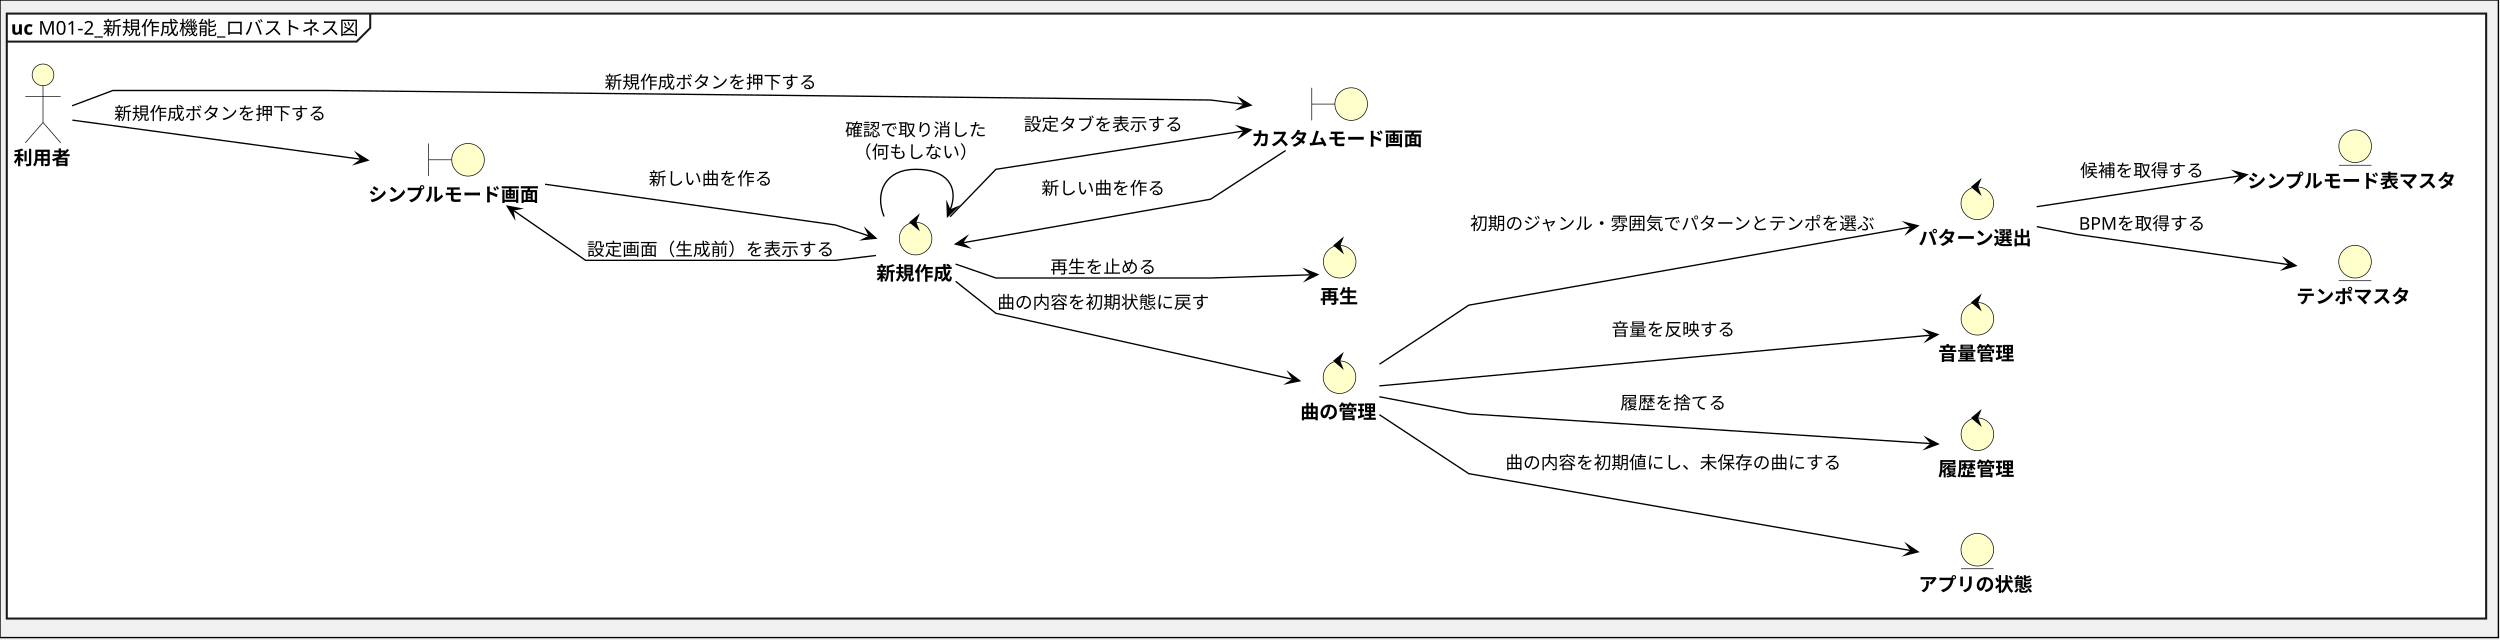
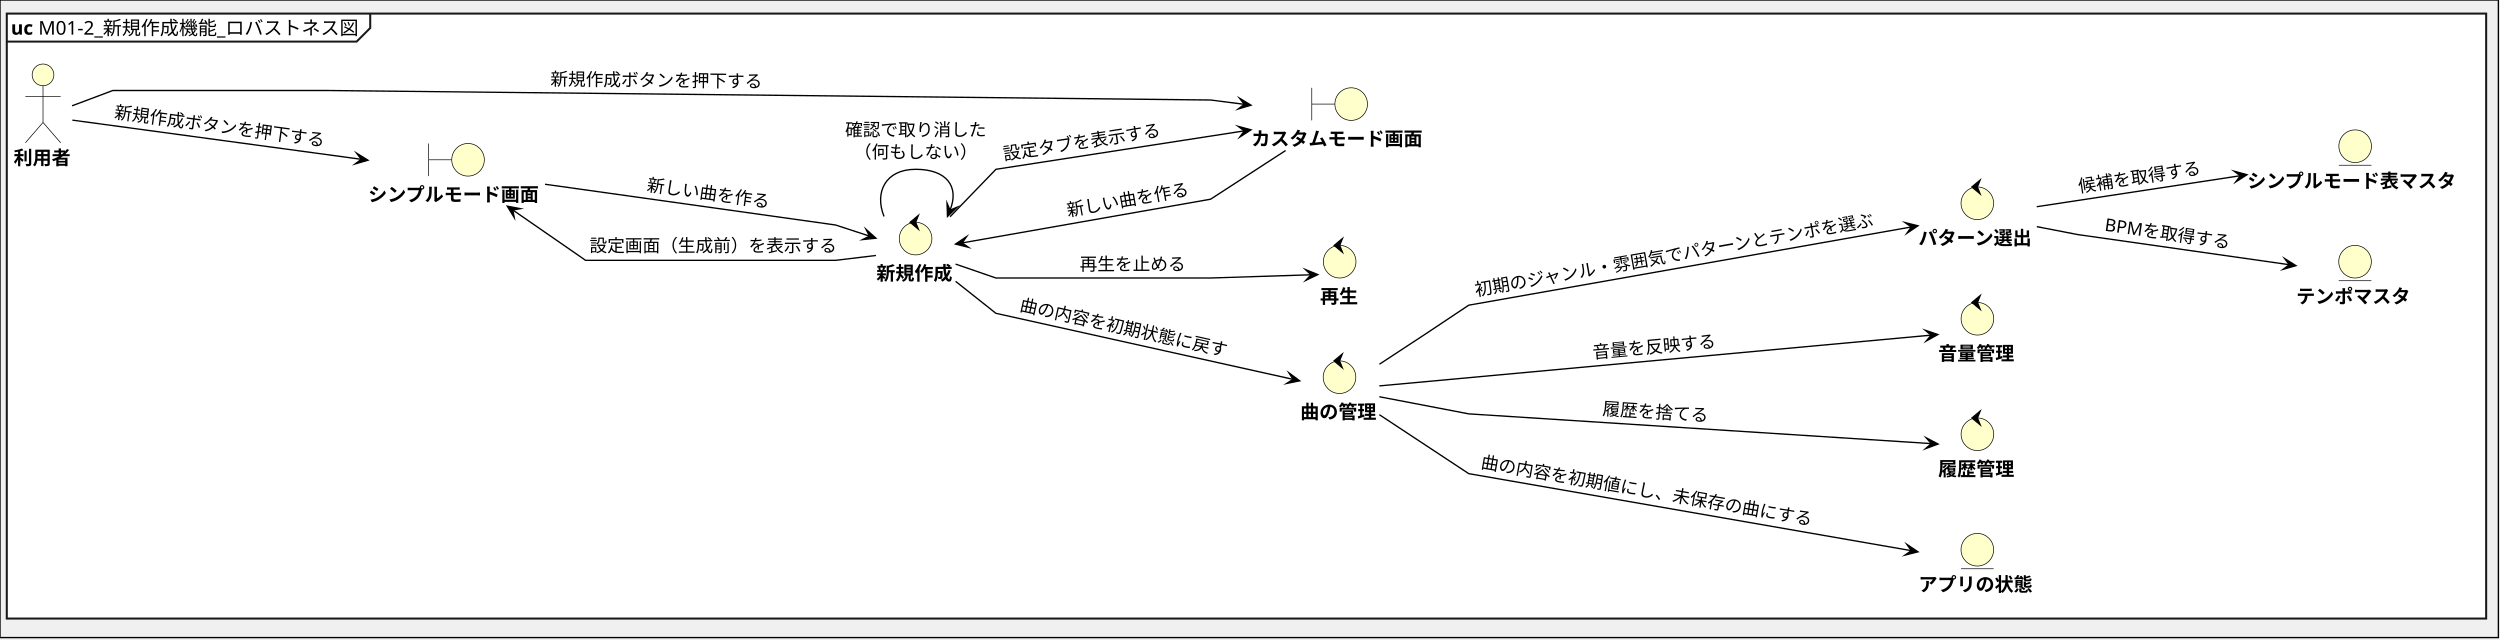
<svg xmlns="http://www.w3.org/2000/svg" version="1.1" data-diagram-type="DESCRIPTION" style="width:1840px;height:471px;background:#FFFFFF;" width="1840px" height="471px" viewBox="0 0 1840 471" zoomAndPan="magnify" preserveAspectRatio="none" contentStyleType="text/css">
  <defs />
  <g font-family="sans-serif" lengthAdjust="spacing">
    <rect x="0" y="0" width="1838.813" height="469.252" fill="none" style="stroke:#000;stroke-width:1;" />
    <rect x="5" y="10" width="1824.813" height="445.252" fill="#FFF" style="stroke:#181818;stroke-width:1.5;" />
    <path d="M272.482,10 L272.482,20.609 L262.482,30.609 L5,30.609" style="stroke:#181818;stroke-width:1.5;" fill="none" />
    <text x="8" y="25.533" fill="#000" font-size="14" textLength="16.338" font-weight="700">uc</text>
    <text x="28.228" y="25.533" fill="#000" font-size="14" textLength="237.255">M01-2_新規作成機能_ロバストネス図</text>
    <g class="entity" data-qualified-name="A1" id="ent0001" data-source-line="4">
      <ellipse cx="31.656" cy="55.109" rx="8" ry="8" fill="#FFC" style="stroke:#000;stroke-width:0.5;" />
      <path d="M31.656,63.109 L31.656,90.109 M18.656,71.109 L44.656,71.109 M31.656,90.109 L18.656,105.109 M31.656,90.109 L44.656,105.109" style="stroke:#000;stroke-width:0.5;" fill="none" />
      <text x="10" y="121.143" fill="#000" font-size="14" textLength="43.313" font-weight="700">利用者</text>
    </g>
    <g class="entity" data-qualified-name="B1" id="ent0002" data-source-line="5">
      <path d="M315.469,105.609 L315.469,129.609 M315.469,117.609 L332.469,117.609" style="stroke:#000;stroke-width:0.5;" fill="none" />
      <ellipse cx="344.469" cy="117.609" rx="12" ry="12" fill="#FFC" style="stroke:#000;stroke-width:0.5;" />
      <text x="271" y="148.143" fill="#000" font-size="14" textLength="129.938" font-weight="700">シンプルモード画面</text>
    </g>
    <g class="entity" data-qualified-name="B2" id="ent0003" data-source-line="6">
      <path d="M965.469,64.609 L965.469,88.609 M965.469,76.609 L982.469,76.609" style="stroke:#000;stroke-width:0.5;" fill="none" />
      <ellipse cx="994.469" cy="76.609" rx="12" ry="12" fill="#FFC" style="stroke:#000;stroke-width:0.5;" />
      <text x="921" y="107.143" fill="#000" font-size="14" textLength="129.938" font-weight="700">カスタムモード画面</text>
    </g>
    <g class="entity" data-qualified-name="C1" id="ent0004" data-source-line="7">
      <ellipse cx="673.875" cy="175.609" rx="12" ry="12" fill="#FFC" style="stroke:#000;stroke-width:0.5;" />
      <polygon points="669.875,163.609,675.875,158.609,673.875,163.609,675.875,168.609,669.875,163.609" fill="#000" style="stroke:#000;stroke-width:1;stroke-linejoin:miter;stroke-miterlimit:10;" />
      <text x="645" y="206.143" fill="#000" font-size="14" textLength="57.75" font-weight="700">新規作成</text>
    </g>
    <g class="entity" data-qualified-name="C2" id="ent0005" data-source-line="8">
      <ellipse cx="986" cy="192.609" rx="12" ry="12" fill="#FFC" style="stroke:#000;stroke-width:0.5;" />
      <polygon points="982,180.609,988,175.609,986,180.609,988,185.609,982,180.609" fill="#000" style="stroke:#000;stroke-width:1;stroke-linejoin:miter;stroke-miterlimit:10;" />
      <text x="971.563" y="223.143" fill="#000" font-size="14" textLength="28.875" font-weight="700">再生</text>
    </g>
    <g class="entity" data-qualified-name="C3" id="ent0006" data-source-line="9">
      <ellipse cx="985.875" cy="277.609" rx="12" ry="12" fill="#FFC" style="stroke:#000;stroke-width:0.5;" />
      <polygon points="981.875,265.609,987.875,260.609,985.875,265.609,987.875,270.609,981.875,265.609" fill="#000" style="stroke:#000;stroke-width:1;stroke-linejoin:miter;stroke-miterlimit:10;" />
      <text x="957" y="308.143" fill="#000" font-size="14" textLength="57.75" font-weight="700">曲の管理</text>
    </g>
    <g class="entity" data-qualified-name="C4" id="ent0007" data-source-line="10">
      <ellipse cx="1455.313" cy="149.609" rx="12" ry="12" fill="#FFC" style="stroke:#000;stroke-width:0.5;" />
      <polygon points="1451.313,137.609,1457.313,132.609,1455.313,137.609,1457.313,142.609,1451.313,137.609" fill="#000" style="stroke:#000;stroke-width:1;stroke-linejoin:miter;stroke-miterlimit:10;" />
      <text x="1412" y="180.143" fill="#000" font-size="14" textLength="86.625" font-weight="700">パターン選出</text>
    </g>
    <g class="entity" data-qualified-name="C5" id="ent0008" data-source-line="11">
      <ellipse cx="1455.375" cy="234.609" rx="12" ry="12" fill="#FFC" style="stroke:#000;stroke-width:0.5;" />
      <polygon points="1451.375,222.609,1457.375,217.609,1455.375,222.609,1457.375,227.609,1451.375,222.609" fill="#000" style="stroke:#000;stroke-width:1;stroke-linejoin:miter;stroke-miterlimit:10;" />
      <text x="1426.5" y="265.143" fill="#000" font-size="14" textLength="57.75" font-weight="700">音量管理</text>
    </g>
    <g class="entity" data-qualified-name="C6" id="ent0009" data-source-line="12">
      <ellipse cx="1455.375" cy="319.609" rx="12" ry="12" fill="#FFC" style="stroke:#000;stroke-width:0.5;" />
      <polygon points="1451.375,307.609,1457.375,302.609,1455.375,307.609,1457.375,312.609,1451.375,307.609" fill="#000" style="stroke:#000;stroke-width:1;stroke-linejoin:miter;stroke-miterlimit:10;" />
      <text x="1426.5" y="350.143" fill="#000" font-size="14" textLength="57.75" font-weight="700">履歴管理</text>
    </g>
    <g class="entity" data-qualified-name="E1" id="ent0010" data-source-line="13">
      <ellipse cx="1455.313" cy="404.609" rx="12" ry="12" fill="#FFC" style="stroke:#000;stroke-width:0.5;" />
      <line x1="1443.313" y1="418.609" x2="1467.313" y2="418.609" style="stroke:#000;stroke-width:0.5;" />
      <text x="1412" y="435.143" fill="#000" font-size="14" textLength="86.625" font-weight="700">アプリの状態</text>
    </g>
    <g class="entity" data-qualified-name="E2" id="ent0011" data-source-line="14">
      <ellipse cx="1733.406" cy="107.609" rx="12" ry="12" fill="#FFC" style="stroke:#000;stroke-width:0.5;" />
      <line x1="1721.406" y1="121.609" x2="1745.406" y2="121.609" style="stroke:#000;stroke-width:0.5;" />
      <text x="1654" y="138.143" fill="#000" font-size="14" textLength="158.813" font-weight="700">シンプルモード表マスタ</text>
    </g>
    <g class="entity" data-qualified-name="E3" id="ent0012" data-source-line="15">
      <ellipse cx="1733.313" cy="192.609" rx="12" ry="12" fill="#FFC" style="stroke:#000;stroke-width:0.5;" />
      <line x1="1721.313" y1="206.609" x2="1745.313" y2="206.609" style="stroke:#000;stroke-width:0.5;" />
      <text x="1690" y="223.143" fill="#000" font-size="14" textLength="86.625" font-weight="700">テンポマスタ</text>
    </g>
    <g class="link" data-entity-1="ent0001" data-entity-2="ent0002" id="lnk13" data-source-line="17" data-link-type="dependency">
      <path d="M53.29,88.429 C97.47,94.419 197.315,107.948 265.885,117.238" style="stroke:#000;stroke-width:1;" fill="none" id="A1-to-B1" />
      <polygon points="270.84,117.909,262.459,112.737,265.885,117.238,261.384,120.665,270.84,117.909" fill="#000" style="stroke:#000;stroke-width:1;stroke-linejoin:miter;stroke-miterlimit:10;" />
-       <text x="84" y="88.104" fill="#000" font-size="13" textLength="156">新規作成ボタンを押下する</text>
    </g>
    <g class="link" data-entity-1="ent0001" data-entity-2="ent0003" id="lnk14" data-source-line="18" data-link-type="dependency">
      <path d="M53.04,77.879 C67.02,72.619 83,66.609 83,66.609 C83,66.609 241,66.609 241,66.609 C241,66.609 891,73.609 891,73.609 C891,73.609 899.26,74.666 915.78,76.776" style="stroke:#000;stroke-width:1;" fill="none" id="A1-to-B2" />
      <polygon points="920.74,77.409,912.319,72.301,915.78,76.776,911.306,80.237,920.74,77.409" fill="#000" style="stroke:#000;stroke-width:1;stroke-linejoin:miter;stroke-miterlimit:10;" />
-       <text x="445" y="65.104" fill="#000" font-size="13" textLength="156">新規作成ボタンを押下する</text>
    </g>
    <g class="link" data-entity-1="ent0002" data-entity-2="ent0004" id="lnk15" data-source-line="19" data-link-type="dependency">
      <path d="M401.13,135.609 C483.23,147.119 615,165.609 615,165.609 C615,165.609 625.208,168.953 639.928,173.773" style="stroke:#000;stroke-width:1;" fill="none" id="B1-to-C1" />
      <polygon points="644.68,175.329,637.372,168.727,639.928,173.773,634.882,176.33,644.68,175.329" fill="#000" style="stroke:#000;stroke-width:1;stroke-linejoin:miter;stroke-miterlimit:10;" />
-       <text x="477.5" y="136.104" fill="#000" font-size="13" textLength="91">新しい曲を作る</text>
    </g>
    <g class="link" data-entity-1="ent0004" data-entity-2="ent0002" id="lnk26" data-source-line="30" data-link-type="dependency">
      <path d="M644.68,188.029 C629.96,189.799 615,191.609 615,191.609 C615,191.609 431,191.609 431,191.609 C431,191.609 403.903,172.873 377.453,154.583" style="stroke:#000;stroke-width:1;" fill="none" id="C1-to-B1" />
      <polygon points="373.34,151.739,378.468,160.148,377.453,154.583,383.018,153.568,373.34,151.739" fill="#000" style="stroke:#000;stroke-width:1;stroke-linejoin:miter;stroke-miterlimit:10;" />
-       <text x="432" y="188.104" fill="#000" font-size="13" textLength="182">設定画面（生成前）を表示する</text>
    </g>
    <g class="link" data-entity-1="ent0003" data-entity-2="ent0004" id="lnk16" data-source-line="20" data-link-type="dependency">
      <path d="M946.22,110.769 C920.33,127.579 891,146.609 891,146.609 C891,146.609 766.714,168.473 708.164,178.773" style="stroke:#000;stroke-width:1;" fill="none" id="B2-to-C1" />
      <polygon points="703.24,179.639,712.797,182.02,708.164,178.773,711.411,174.141,703.24,179.639" fill="#000" style="stroke:#000;stroke-width:1;stroke-linejoin:miter;stroke-miterlimit:10;" />
-       <text x="766.5" y="143.104" fill="#000" font-size="13" textLength="91">新しい曲を作る</text>
    </g>
    <g class="link" data-entity-1="ent0004" data-entity-2="ent0003" id="lnk27" data-source-line="31" data-link-type="dependency">
      <path d="M699.26,159.509 C715.15,143.069 733,124.609 733,124.609 C733,124.609 841.159,107.874 915.819,96.314" style="stroke:#000;stroke-width:1;" fill="none" id="C1-to-B2" />
      <polygon points="920.76,95.549,911.254,92.974,915.819,96.314,912.478,100.879,920.76,95.549" fill="#000" style="stroke:#000;stroke-width:1;stroke-linejoin:miter;stroke-miterlimit:10;" />
-       <text x="753.5" y="96.104" fill="#000" font-size="13" textLength="117">設定タブを表示する</text>
    </g>
    <g class="link" data-entity-1="ent0004" data-entity-2="ent0004" id="lnk17" data-source-line="21" data-link-type="dependency">
      <path d="M650.65,159.329 C643.58,141.839 651.36,124.609 674,124.609 C696.64,124.609 706.294,137.204 699.224,154.694" style="stroke:#000;stroke-width:1;" fill="none" id="C1-to-C1" />
      <polygon points="697.35,159.329,704.431,152.484,699.224,154.694,697.014,149.486,697.35,159.329" fill="#000" style="stroke:#000;stroke-width:1;stroke-linejoin:miter;stroke-miterlimit:10;" />
-       <text x="622" y="100.104" fill="#000" font-size="13" textLength="104">確認で取り消した</text>
-       <text x="628.5" y="116.456" fill="#000" font-size="13" textLength="91">（何もしない）</text>
    </g>
    <g class="link" data-entity-1="ent0004" data-entity-2="ent0005" id="lnk18" data-source-line="22" data-link-type="dependency">
      <path d="M703.32,194.379 C718.04,199.449 733,204.609 733,204.609 C733,204.609 891,204.609 891,204.609 C891,204.609 938.333,203.099 964.903,202.249" style="stroke:#000;stroke-width:1;" fill="none" id="C1-to-C2" />
      <polygon points="969.9,202.089,960.777,198.379,964.903,202.249,961.033,206.375,969.9,202.089" fill="#000" style="stroke:#000;stroke-width:1;stroke-linejoin:miter;stroke-miterlimit:10;" />
-       <text x="773" y="201.104" fill="#000" font-size="13" textLength="78">再生を止める</text>
    </g>
    <g class="link" data-entity-1="ent0004" data-entity-2="ent0006" id="lnk19" data-source-line="23" data-link-type="dependency">
      <path d="M703.32,207.069 C718.04,218.749 733,230.609 733,230.609 C733,230.609 885.799,264.565 951.699,279.205" style="stroke:#000;stroke-width:1;" fill="none" id="C1-to-C3" />
      <polygon points="956.58,280.289,948.662,274.433,951.699,279.205,946.927,282.242,956.58,280.289" fill="#000" style="stroke:#000;stroke-width:1;stroke-linejoin:miter;stroke-miterlimit:10;" />
-       <text x="734" y="227.104" fill="#000" font-size="13" textLength="156">曲の内容を初期状態に戻す</text>
    </g>
    <g class="link" data-entity-1="ent0006" data-entity-2="ent0010" id="lnk20" data-source-line="24" data-link-type="dependency">
      <path d="M1015.2,305.209 C1042.89,323.469 1081,348.609 1081,348.609 C1081,348.609 1308.624,388.222 1406.724,405.292" style="stroke:#000;stroke-width:1;" fill="none" id="C3-to-E1" />
      <polygon points="1411.65,406.149,1403.469,400.666,1406.724,405.292,1402.098,408.547,1411.65,406.149" fill="#000" style="stroke:#000;stroke-width:1;stroke-linejoin:miter;stroke-miterlimit:10;" />
-       <text x="1108" y="345.104" fill="#000" font-size="13" textLength="247">曲の内容を初期値にし、未保存の曲にする</text>
    </g>
    <g class="link" data-entity-1="ent0006" data-entity-2="ent0007" id="lnk21" data-source-line="25" data-link-type="dependency">
      <path d="M1015.26,268.069 C1032.4,256.809 1051,244.609 1051,244.609 C1051,244.609 1081,224.609 1081,224.609 C1081,224.609 1308.626,184.39 1406.726,167.05" style="stroke:#000;stroke-width:1;" fill="none" id="C3-to-C4" />
      <polygon points="1411.65,166.179,1402.091,163.807,1406.726,167.05,1403.484,171.685,1411.65,166.179" fill="#000" style="stroke:#000;stroke-width:1;stroke-linejoin:miter;stroke-miterlimit:10;" />
-       <text x="1082" y="169.104" fill="#000" font-size="13" textLength="299">初期のジャンル・雰囲気でパターンとテンポを選ぶ</text>
    </g>
    <g class="link" data-entity-1="ent0007" data-entity-2="ent0011" id="lnk22" data-source-line="26" data-link-type="dependency">
      <path d="M1499.02,152.139 C1540.15,145.879 1598.527,136.991 1648.857,129.341" style="stroke:#000;stroke-width:1;" fill="none" id="C4-to-E2" />
      <polygon points="1653.8,128.589,1644.301,125.987,1648.857,129.341,1645.503,133.896,1653.8,128.589" fill="#000" style="stroke:#000;stroke-width:1;stroke-linejoin:miter;stroke-miterlimit:10;" />
-       <text x="1531" y="130.104" fill="#000" font-size="13" textLength="91">候補を取得する</text>
    </g>
    <g class="link" data-entity-1="ent0007" data-entity-2="ent0012" id="lnk23" data-source-line="27" data-link-type="dependency">
      <path d="M1499.09,166.829 C1514.87,169.879 1529,172.609 1529,172.609 C1529,172.609 1625.22,186.324 1684.89,194.824" style="stroke:#000;stroke-width:1;" fill="none" id="C4-to-E3" />
      <polygon points="1689.84,195.529,1681.494,190.3,1684.89,194.824,1680.366,198.22,1689.84,195.529" fill="#000" style="stroke:#000;stroke-width:1;stroke-linejoin:miter;stroke-miterlimit:10;" />
-       <text x="1530" y="169.104" fill="#000" font-size="13" textLength="93.171">BPMを取得する</text>
    </g>
    <g class="link" data-entity-1="ent0006" data-entity-2="ent0008" id="lnk24" data-source-line="28" data-link-type="dependency">
      <path d="M1015.19,284.019 C1098.5,276.349 1337.941,254.327 1421.291,246.667" style="stroke:#000;stroke-width:1;" fill="none" id="C3-to-C5" />
      <polygon points="1426.27,246.209,1416.942,243.05,1421.291,246.667,1417.674,251.016,1426.27,246.209" fill="#000" style="stroke:#000;stroke-width:1;stroke-linejoin:miter;stroke-miterlimit:10;" />
-       <text x="1186" y="247.104" fill="#000" font-size="13" textLength="91">音量を反映する</text>
    </g>
    <g class="link" data-entity-1="ent0006" data-entity-2="ent0009" id="lnk25" data-source-line="29" data-link-type="dependency">
      <path d="M1015.2,292.009 C1042.89,297.309 1081,304.609 1081,304.609 C1081,304.609 1334.58,320.898 1421.44,326.488" style="stroke:#000;stroke-width:1;" fill="none" id="C3-to-C6" />
      <polygon points="1426.43,326.809,1417.705,322.24,1421.44,326.488,1417.192,330.223,1426.43,326.809" fill="#000" style="stroke:#000;stroke-width:1;stroke-linejoin:miter;stroke-miterlimit:10;" />
-       <text x="1192.5" y="301.104" fill="#000" font-size="13" textLength="78">履歴を捨てる</text>
+     </g>
+     <g class="link-labels">
+       <g transform="rotate(-10.021 1233.825 197.605)">
+         <rect x="1082.325" y="179.953" width="303.000" height="15.650" fill="#FFFFFF" stroke="none" />
+         <text text-anchor="middle" x="1233.825" y="192.003" fill="#000" font-size="13" textLength="299">初期のジャンル・雰囲気でパターンとテンポを選ぶ</text>
+       </g>
+       <g transform="rotate(9.872 1210.234 371.099)">
+         <rect x="1084.734" y="353.449" width="251.000" height="15.650" fill="#FFFFFF" stroke="none" />
+         <text text-anchor="middle" x="1210.234" y="365.499" fill="#000" font-size="13" textLength="247">曲の内容を初期値にし、未保存の曲にする</text>
+       </g>
+       <g transform="rotate(0.012 524.895 191.609)">
+         <rect x="431.895" y="173.351" width="186.000" height="15.650" fill="#FFFFFF" stroke="none" />
+         <text text-anchor="middle" x="524.895" y="185.401" fill="#000" font-size="13" textLength="182">設定画面（生成前）を表示する</text>
+       </g>
+       <g transform="rotate(7.717 160.312 102.933)">
+         <rect x="80.312" y="85.282" width="160.000" height="15.650" fill="#FFFFFF" stroke="none" />
+         <text text-anchor="middle" x="160.312" y="97.332" fill="#000" font-size="13" textLength="156">新規作成ボタンを押下する</text>
+       </g>
+       <g transform="rotate(0.617 482.976 69.215)">
+         <rect x="402.976" y="51.565" width="160.000" height="15.650" fill="#FFFFFF" stroke="none" />
+         <text text-anchor="middle" x="482.976" y="63.615" fill="#000" font-size="13" textLength="156">新規作成ボタンを押下する</text>
+       </g>
+       <g transform="rotate(12.528 824.877 251.026)">
+         <rect x="744.877" y="233.375" width="160.000" height="15.650" fill="#FFFFFF" stroke="none" />
+         <text text-anchor="middle" x="824.877" y="245.425" fill="#000" font-size="13" textLength="156">曲の内容を初期状態に戻す</text>
+       </g>
+       <g transform="rotate(-8.797 797.687 114.599)">
+         <rect x="737.187" y="96.948" width="121.000" height="15.650" fill="#FFFFFF" stroke="none" />
+         <text text-anchor="middle" x="797.687" y="108.998" fill="#000" font-size="13" textLength="117">設定タブを表示する</text>
+       </g>
+       <g transform="rotate(8.111 1593.881 181.856)">
+         <rect x="1545.296" y="164.206" width="97.171" height="15.650" fill="#FFFFFF" stroke="none" />
+         <text text-anchor="middle" x="1593.881" y="176.256" fill="#000" font-size="13" textLength="93.171">BPMを取得する</text>
+       </g>
+       <g transform="rotate(7.985 519.967 152.276)">
+         <rect x="472.467" y="134.626" width="95.000" height="15.650" fill="#FFFFFF" stroke="none" />
+         <text text-anchor="middle" x="519.967" y="146.676" fill="#000" font-size="13" textLength="91">新しい曲を作る</text>
+       </g>
+       <g transform="rotate(-9.977 831.741 157.034)">
+         <rect x="784.241" y="139.384" width="95.000" height="15.650" fill="#FFFFFF" stroke="none" />
+         <text text-anchor="middle" x="831.741" y="151.434" fill="#000" font-size="13" textLength="91">新しい曲を作る</text>
+       </g>
+       <g transform="rotate(-8.652 1576.132 140.402)">
+         <rect x="1528.632" y="122.752" width="95.000" height="15.650" fill="#FFFFFF" stroke="none" />
+         <text text-anchor="middle" x="1576.132" y="134.802" fill="#000" font-size="13" textLength="91">候補を取得する</text>
+       </g>
+       <g transform="rotate(-5.255 1218.332 265.329)">
+         <rect x="1170.832" y="247.679" width="95.000" height="15.650" fill="#FFFFFF" stroke="none" />
+         <text text-anchor="middle" x="1218.332" y="259.729" fill="#000" font-size="13" textLength="91">音量を反映する</text>
+       </g>
+       <g transform="rotate(0.000 833.606 204.609)">
+         <rect x="792.606" y="186.959" width="82.000" height="15.650" fill="#FFFFFF" stroke="none" />
+         <text text-anchor="middle" x="833.606" y="199.009" fill="#000" font-size="13" textLength="78">再生を止める</text>
+       </g>
+       <g transform="rotate(3.676 1217.723 313.393)">
+         <rect x="1176.723" y="295.743" width="82.000" height="15.650" fill="#FFFFFF" stroke="none" />
+         <text text-anchor="middle" x="1217.723" y="307.793" fill="#000" font-size="13" textLength="78">履歴を捨てる</text>
+       </g>
+       <g transform="translate(0 0)">
+         <rect x="620.000" y="87.104" width="108.000" height="16.250" fill="#FFFFFF" stroke="none" />
+         <rect x="626.500" y="103.456" width="95.000" height="16.250" fill="#FFFFFF" stroke="none" />
+         <text x="622" y="100.104" fill="#000" font-size="13" textLength="104">確認で取り消した</text>
+         <text x="628.5" y="116.456" fill="#000" font-size="13" textLength="91">（何もしない）</text>
+       </g>
    </g>
  </g>
</svg>
